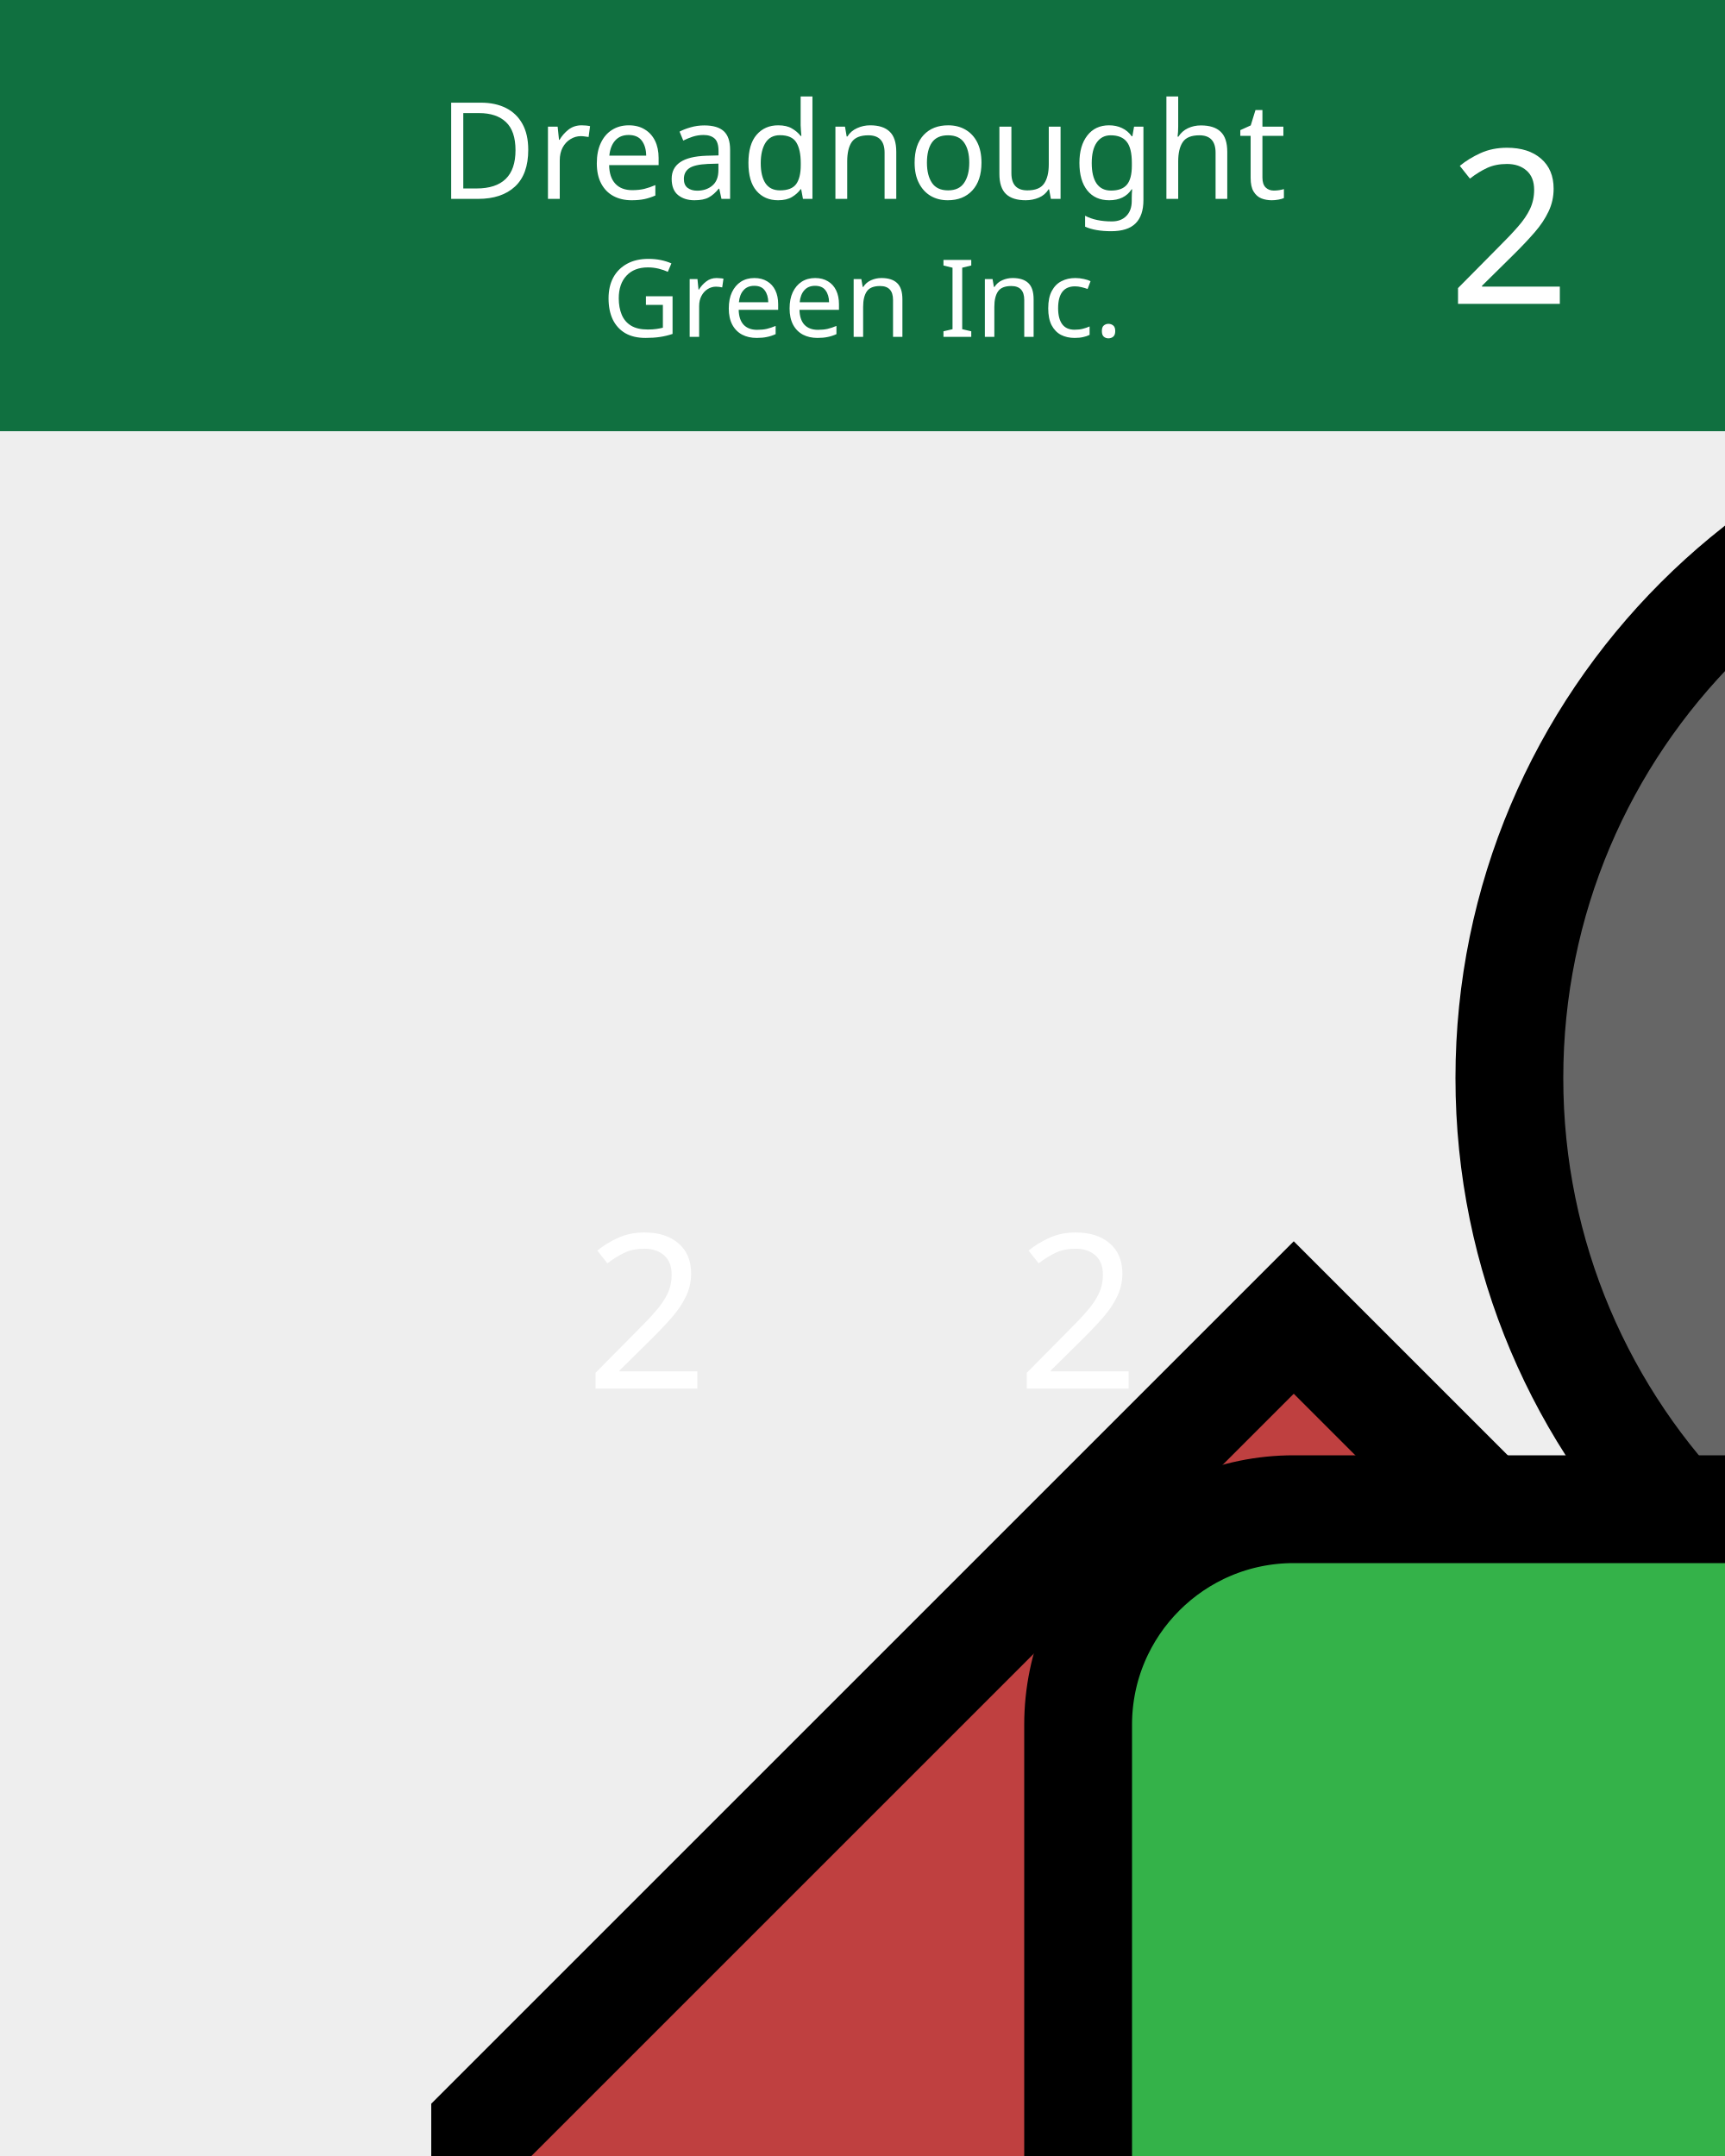
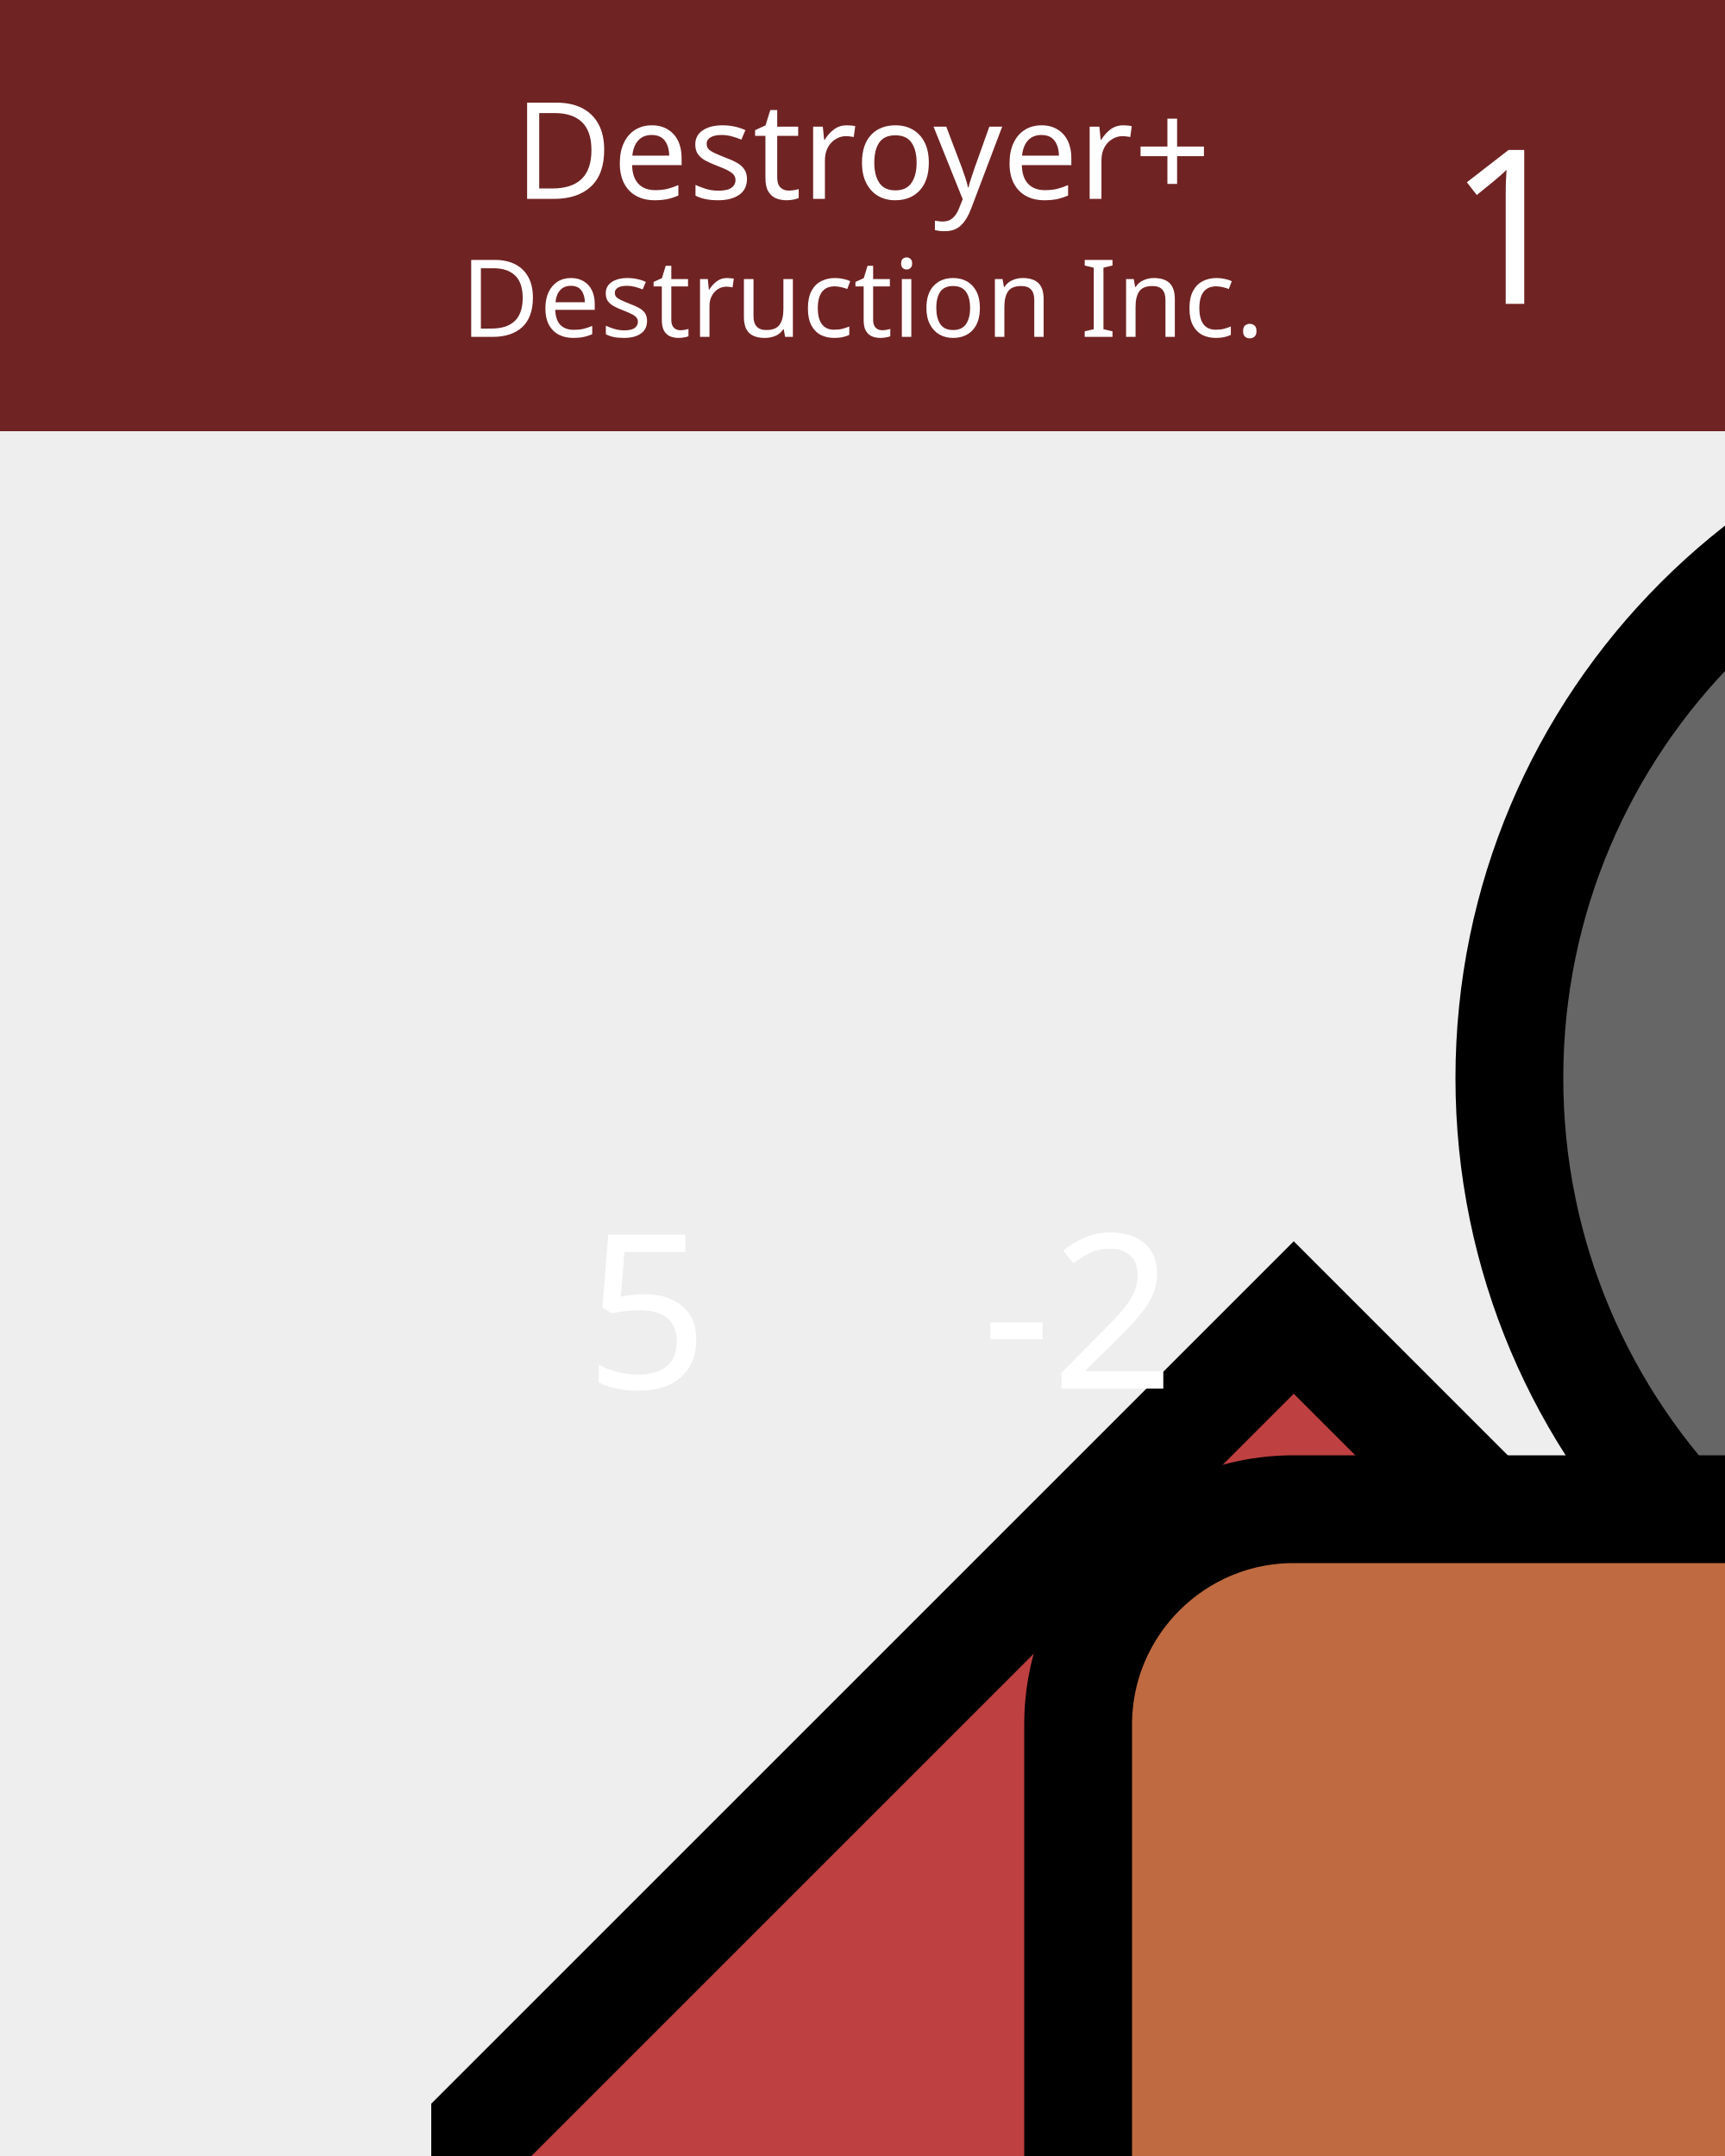
<svg xmlns="http://www.w3.org/2000/svg" version="1.1" width="256" height="320">
  <style>
     /* vietnamese */
    @font-face {
    font-family: 'Saira';
    font-style: italic;
    font-weight: 100 900;
    font-stretch: 100%;
    font-display: swap;
    src: url(https://fonts.gstatic.com/s/saira/v23/memhYa2wxmKQyNkiV50dulWP7s95AqZTzbvffS2-vw.woff2) format('woff2');
    unicode-range: U+0102-0103, U+0110-0111, U+0128-0129, U+0168-0169, U+01A0-01A1, U+01AF-01B0, U+0300-0301, U+0303-0304, U+0308-0309, U+0323, U+0329, U+1EA0-1EF9, U+20AB;
    }
    /* latin-ext */
    @font-face {
    font-family: 'Saira';
    font-style: italic;
    font-weight: 100 900;
    font-stretch: 100%;
    font-display: swap;
    src: url(https://fonts.gstatic.com/s/saira/v23/memhYa2wxmKQyNkiV50dulWP7s95AqZTzbvefS2-vw.woff2) format('woff2');
    unicode-range: U+0100-02BA, U+02BD-02C5, U+02C7-02CC, U+02CE-02D7, U+02DD-02FF, U+0304, U+0308, U+0329, U+1D00-1DBF, U+1E00-1E9F, U+1EF2-1EFF, U+2020, U+20A0-20AB, U+20AD-20C0, U+2113, U+2C60-2C7F, U+A720-A7FF;
    }
    /* latin */
    @font-face {
    font-family: 'Saira';
    font-style: italic;
    font-weight: 100 900;
    font-stretch: 100%;
    font-display: swap;
    src: url(https://fonts.gstatic.com/s/saira/v23/memhYa2wxmKQyNkiV50dulWP7s95AqZTzbvQfS0.woff2) format('woff2');
    unicode-range: U+0000-00FF, U+0131, U+0152-0153, U+02BB-02BC, U+02C6, U+02DA, U+02DC, U+0304, U+0308, U+0329, U+2000-206F, U+20AC, U+2122, U+2191, U+2193, U+2212, U+2215, U+FEFF, U+FFFD;
    }
    /* vietnamese */
    @font-face {
    font-family: 'Saira';
    font-style: normal;
    font-weight: 100 900;
    font-stretch: 100%;
    font-display: swap;
    src: url(https://fonts.gstatic.com/s/saira/v23/memjYa2wxmKQyPMrZX79wwYZQMhsyuSLh4vSZSk.woff2) format('woff2');
    unicode-range: U+0102-0103, U+0110-0111, U+0128-0129, U+0168-0169, U+01A0-01A1, U+01AF-01B0, U+0300-0301, U+0303-0304, U+0308-0309, U+0323, U+0329, U+1EA0-1EF9, U+20AB;
    }
    /* latin-ext */
    @font-face {
    font-family: 'Saira';
    font-style: normal;
    font-weight: 100 900;
    font-stretch: 100%;
    font-display: swap;
    src: url(https://fonts.gstatic.com/s/saira/v23/memjYa2wxmKQyPMrZX79wwYZQMhsyuSLhovSZSk.woff2) format('woff2');
    unicode-range: U+0100-02BA, U+02BD-02C5, U+02C7-02CC, U+02CE-02D7, U+02DD-02FF, U+0304, U+0308, U+0329, U+1D00-1DBF, U+1E00-1E9F, U+1EF2-1EFF, U+2020, U+20A0-20AB, U+20AD-20C0, U+2113, U+2C60-2C7F, U+A720-A7FF;
    }
    /* latin */
    @font-face {
    font-family: 'Saira';
    font-style: normal;
    font-weight: 100 900;
    font-stretch: 100%;
    font-display: swap;
    src: url(https://fonts.gstatic.com/s/saira/v23/memjYa2wxmKQyPMrZX79wwYZQMhsyuSLiIvS.woff2) format('woff2');
    unicode-range: U+0000-00FF, U+0131, U+0152-0153, U+02BB-02BC, U+02C6, U+02DA, U+02DC, U+0304, U+0308, U+0329, U+2000-206F, U+20AC, U+2122, U+2191, U+2193, U+2212, U+2215, U+FEFF, U+FFFD;
    }

    text {
        font-family: "Saira", sans-serif;
    }
    .amt {
        text-anchor: middle;
        dominant-baseline: middle;
        fill: #fff;
        font-size: 32px;
        font-weight: 500;
    }
     </style>
  <rect x="0" y="0" width="256" height="320" fill="#eeeeee" />
-   <rect x="0" y="0" width="256" height="64" fill="#107040" />
-   <text x="128" y="14" text-anchor="middle" dominant-baseline="hanging" style="font-size:20px;font-weight:500" fill="#fff">Dreadnought</text>
-   <text x="128" y="50" text-anchor="middle" dominant-baseline="auto" style="font-size:16px" fill="#fff">Green Inc.</text>
+   <rect x="0" y="0" width="256" height="64" fill="#702323" />
+   <text x="128" y="14" text-anchor="middle" dominant-baseline="hanging" style="font-size:20px;font-weight:500" fill="#fff">Destroyer+</text>
+   <text x="128" y="50" text-anchor="middle" dominant-baseline="auto" style="font-size:16px" fill="#fff">Destruction Inc.</text>
  <symbol id="dmg" width="64" height="64" viewBox="-32 -32 64 64">
    <rect x="-22" y="-22" transform="rotate(45, 0, 0)" width="44" height="44" fill="#BF4040" stroke="#000" stroke-width="4" />
  </symbol>
  <symbol id="heal" width="64" height="64" viewBox="-32 -32 64 64">
    <path d="M -16 -24             l 32 0  a 8 8, 0 0 1,   8  8              l 0 32  a 8 8, 0 0 1,  -8  8             l -32 0 a 8 8, 0 0 1, -8 -8             l 0 -32 a 8 8, 0 0 1,  8 -8" fill="#34b249" stroke="#000" stroke-width="4" />
  </symbol>
  <symbol id="hploss" width="64" height="64" viewBox="-32 -32 64 64">
    <path d="M -16 -24             l 32 0  a 8 8, 0 0 1,   8  8              l 0 32  a 8 8, 0 0 1,  -8  8             l -32 0 a 8 8, 0 0 1, -8 -8             l 0 -32 a 8 8, 0 0 1,  8 -8" fill="#bf6a40" stroke="#000" stroke-width="4" />
  </symbol>
  <symbol id="fuel" width="64" height="64" viewBox="-32 -32 64 64">
    <circle cx="0" cy="0" r="24" fill="#666666" stroke="#000" stroke-width="4" />
  </symbol>
  <use href="#fuel" x="192" y="0" />
-   <text x="224" y="34" class="amt">2</text>
+   <text x="224" y="34" class="amt">1</text>
  <use href="#dmg" y="160" x="64" />
-   <text x="96" y="195" class="amt">2</text>
-   <use href="#heal" y="160" x="128" />
-   <text x="160" y="195" class="amt">2</text>
+   <text x="96" y="195" class="amt">5</text>
+   <use href="#hploss" y="160" x="128" />
+   <text x="160" y="195" class="amt">-2</text>
  <text x="128" y="224" text-anchor="middle" dominant-baseline="middle" style="font-size:24px" />
</svg>
